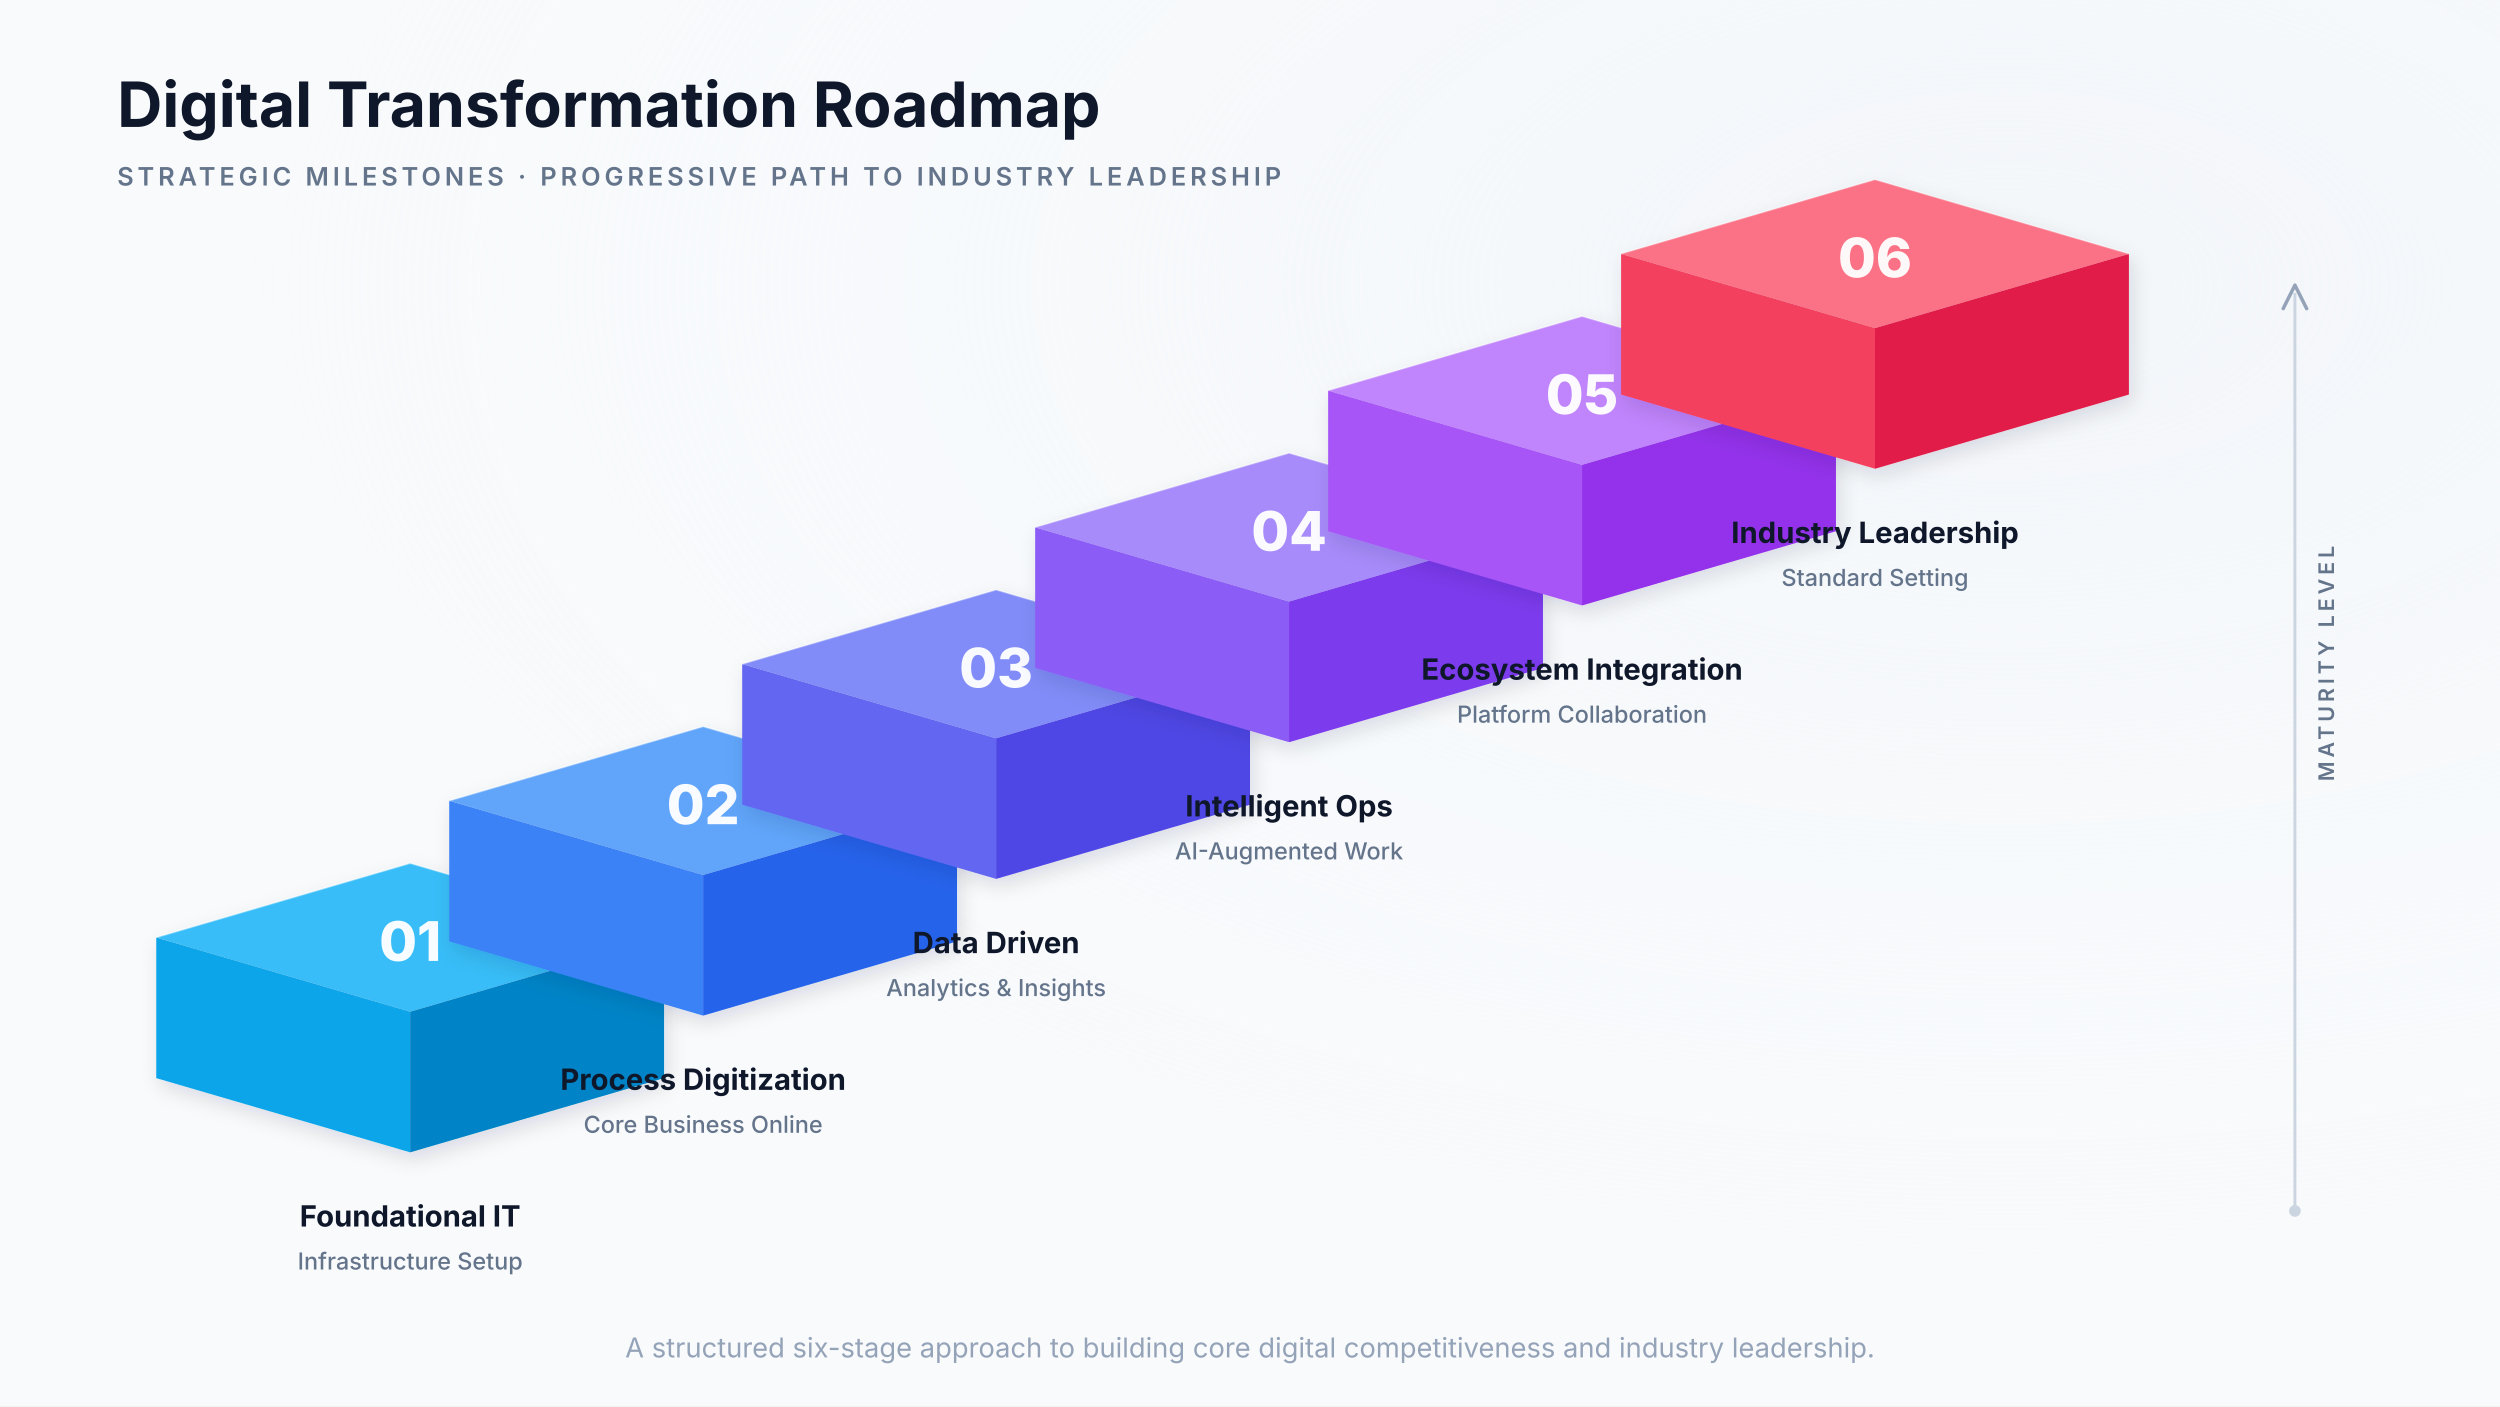
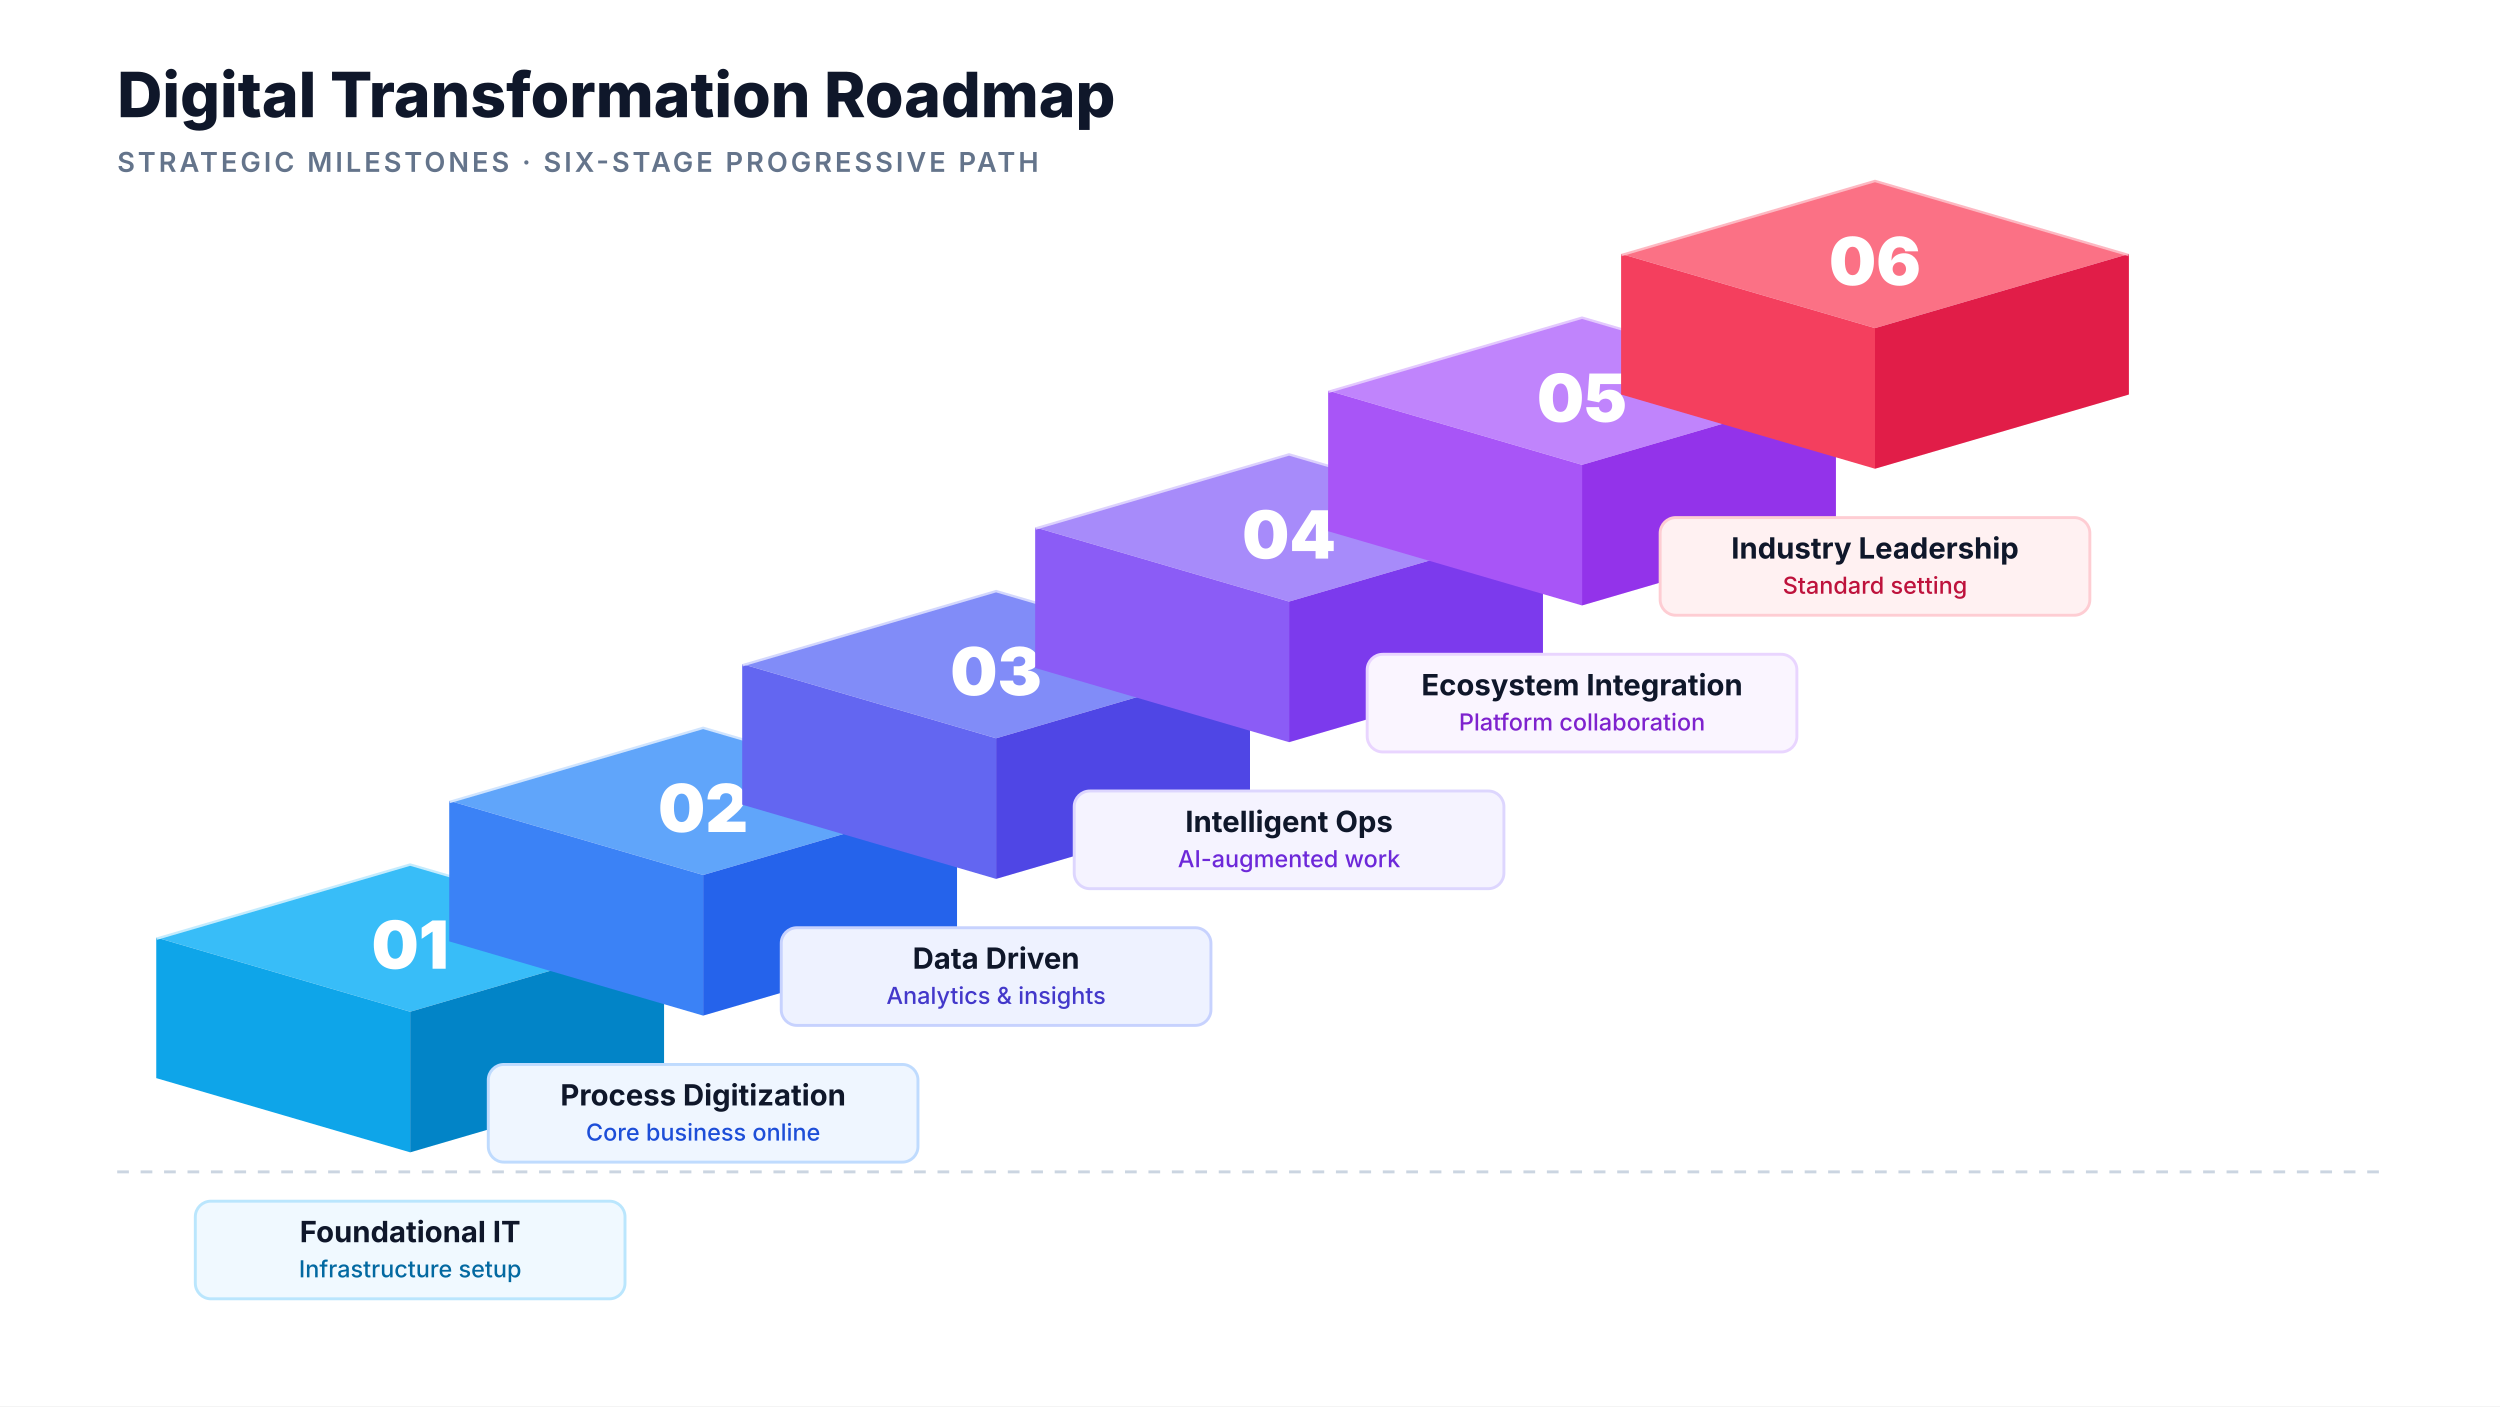
<svg xmlns="http://www.w3.org/2000/svg" viewBox="0 0 1280 720" width="1280" height="720">
-   <defs>
-     <filter id="stairShadow" x="-15%" y="-15%" width="130%" height="130%">
-       <feGaussianBlur in="SourceAlpha" stdDeviation="5" />
-       <feOffset dx="2" dy="4" result="offsetblur" />
-       <feFlood flood-color="#0F172A" flood-opacity="0.12" result="shadowColor" />
-       <feComposite in="shadowColor" in2="offsetblur" operator="in" result="shadow" />
-       <feMerge>
-         <feMergeNode in="shadow" />
-         <feMergeNode in="SourceGraphic" />
-       </feMerge>
-     </filter>
-     <radialGradient id="bgGlow" cx="80%" cy="20%" r="70%">
-       <stop offset="0%" stop-color="#F1F5F9" stop-opacity="0.8" />
-       <stop offset="100%" stop-color="#F8FAFC" stop-opacity="0" />
-     </radialGradient>
-   </defs>
-   <rect width="1280" height="720" fill="#F8FAFC" />
-   <rect width="1280" height="720" fill="url(#bgGlow)" />
-   <text x="60" y="65" font-family="-apple-system, BlinkMacSystemFont, 'Segoe UI', sans-serif" font-size="32" font-weight="700" fill="#0F172A">Digital Transformation Roadmap</text>
-   <text x="60" y="95" font-family="-apple-system, BlinkMacSystemFont, 'Segoe UI', sans-serif" font-size="13" font-weight="600" fill="#64748B" letter-spacing="2">STRATEGIC MILESTONES · PROGRESSIVE PATH TO INDUSTRY LEADERSHIP</text>
-   <g transform="translate(80, 480)" filter="url(#stairShadow)">
+   <rect width="1280" height="720" fill="#FFFFFF" />
+   <text x="60" y="60" font-family="-apple-system, BlinkMacSystemFont, 'Segoe UI', 'PingFang SC', 'Microsoft YaHei', sans-serif" font-size="32" font-weight="800" fill="#0F172A">
+     <tspan>Digital Transformation Roadmap</tspan>
+   </text>
+   <text x="60" y="88" font-family="-apple-system, BlinkMacSystemFont, 'Segoe UI', 'PingFang SC', 'Microsoft YaHei', sans-serif" font-size="14" font-weight="600" fill="#64748B" letter-spacing="1.5">
+     <tspan>STRATEGIC MILESTONES · SIX-STAGE PROGRESSIVE PATH</tspan>
+   </text>
+   <line x1="60" y1="600" x2="1220" y2="600" stroke="#CBD5E1" stroke-width="1.5" stroke-dasharray="6,6" />
+   <g id="stair-01" transform="translate(80, 480)">
    <polygon points="0,0 130,-38 260,0 130,38" fill="#38BDF8" />
    <polygon points="0,0 0,72 130,110 130,38" fill="#0EA5E9" />
    <polygon points="130,38 130,110 260,72 260,0" fill="#0284C7" />
-     <polyline points="0,0 130,-38 260,0" fill="none" stroke="#FFFFFF" stroke-width="0.8" stroke-opacity="0.4" />
-     <text x="130" y="12" text-anchor="middle" font-family="-apple-system, BlinkMacSystemFont, 'Segoe UI', sans-serif" font-size="28" font-weight="800" fill="#FFFFFF" fill-opacity="0.95">01</text>
+     <polyline points="0,0 130,-38 260,0" fill="none" stroke="#FFFFFF" stroke-width="2.5" stroke-opacity="0.7" />
+     <text x="130" y="16" text-anchor="middle" font-family="-apple-system, BlinkMacSystemFont, 'Segoe UI', 'PingFang SC', 'Microsoft YaHei', sans-serif" font-size="34" font-weight="900" fill="#FFFFFF">
+       <tspan>01</tspan>
+     </text>
  </g>
-   <text x="210" y="628" text-anchor="middle" font-family="-apple-system, BlinkMacSystemFont, 'Segoe UI', sans-serif" font-size="15" font-weight="700" fill="#0F172A">Foundational IT</text>
-   <text x="210" y="650" text-anchor="middle" font-family="-apple-system, BlinkMacSystemFont, 'Segoe UI', sans-serif" font-size="12" font-weight="500" fill="#64748B">Infrastructure Setup</text>
-   <g transform="translate(230, 410)" filter="url(#stairShadow)">
+   <g id="label-01">
+     <rect x="100" y="615" width="220" height="50" rx="8" fill="#F0F9FF" stroke="#BAE6FD" stroke-width="1.5" />
+     <text x="210" y="636" text-anchor="middle" font-family="-apple-system, BlinkMacSystemFont, 'Segoe UI', 'PingFang SC', 'Microsoft YaHei', sans-serif" font-size="15" font-weight="700" fill="#0F172A">
+       <tspan>Foundational IT</tspan>
+     </text>
+     <text x="210" y="654" text-anchor="middle" font-family="-apple-system, BlinkMacSystemFont, 'Segoe UI', 'PingFang SC', 'Microsoft YaHei', sans-serif" font-size="12" font-weight="500" fill="#0369A1">
+       <tspan>Infrastructure setup</tspan>
+     </text>
+   </g>
+   <g id="stair-02" transform="translate(230, 410)">
    <polygon points="0,0 130,-38 260,0 130,38" fill="#60A5FA" />
    <polygon points="0,0 0,72 130,110 130,38" fill="#3B82F6" />
    <polygon points="130,38 130,110 260,72 260,0" fill="#2563EB" />
-     <polyline points="0,0 130,-38 260,0" fill="none" stroke="#FFFFFF" stroke-width="0.8" stroke-opacity="0.4" />
-     <text x="130" y="12" text-anchor="middle" font-family="-apple-system, BlinkMacSystemFont, 'Segoe UI', sans-serif" font-size="28" font-weight="800" fill="#FFFFFF" fill-opacity="0.95">02</text>
+     <polyline points="0,0 130,-38 260,0" fill="none" stroke="#FFFFFF" stroke-width="2.5" stroke-opacity="0.7" />
+     <text x="130" y="16" text-anchor="middle" font-family="-apple-system, BlinkMacSystemFont, 'Segoe UI', 'PingFang SC', 'Microsoft YaHei', sans-serif" font-size="34" font-weight="900" fill="#FFFFFF">
+       <tspan>02</tspan>
+     </text>
  </g>
-   <text x="360" y="558" text-anchor="middle" font-family="-apple-system, BlinkMacSystemFont, 'Segoe UI', sans-serif" font-size="15" font-weight="700" fill="#0F172A">Process Digitization</text>
-   <text x="360" y="580" text-anchor="middle" font-family="-apple-system, BlinkMacSystemFont, 'Segoe UI', sans-serif" font-size="12" font-weight="500" fill="#64748B">Core Business Online</text>
-   <g transform="translate(380, 340)" filter="url(#stairShadow)">
+   <g id="label-02">
+     <rect x="250" y="545" width="220" height="50" rx="8" fill="#EFF6FF" stroke="#BFDBFE" stroke-width="1.5" />
+     <text x="360" y="566" text-anchor="middle" font-family="-apple-system, BlinkMacSystemFont, 'Segoe UI', 'PingFang SC', 'Microsoft YaHei', sans-serif" font-size="15" font-weight="700" fill="#0F172A">
+       <tspan>Process Digitization</tspan>
+     </text>
+     <text x="360" y="584" text-anchor="middle" font-family="-apple-system, BlinkMacSystemFont, 'Segoe UI', 'PingFang SC', 'Microsoft YaHei', sans-serif" font-size="12" font-weight="500" fill="#1D4ED8">
+       <tspan>Core business online</tspan>
+     </text>
+   </g>
+   <g id="stair-03" transform="translate(380, 340)">
    <polygon points="0,0 130,-38 260,0 130,38" fill="#818CF8" />
    <polygon points="0,0 0,72 130,110 130,38" fill="#6366F1" />
    <polygon points="130,38 130,110 260,72 260,0" fill="#4F46E5" />
-     <polyline points="0,0 130,-38 260,0" fill="none" stroke="#FFFFFF" stroke-width="0.8" stroke-opacity="0.35" />
-     <text x="130" y="12" text-anchor="middle" font-family="-apple-system, BlinkMacSystemFont, 'Segoe UI', sans-serif" font-size="28" font-weight="800" fill="#FFFFFF" fill-opacity="0.95">03</text>
+     <polyline points="0,0 130,-38 260,0" fill="none" stroke="#FFFFFF" stroke-width="2.5" stroke-opacity="0.65" />
+     <text x="130" y="16" text-anchor="middle" font-family="-apple-system, BlinkMacSystemFont, 'Segoe UI', 'PingFang SC', 'Microsoft YaHei', sans-serif" font-size="34" font-weight="900" fill="#FFFFFF">
+       <tspan>03</tspan>
+     </text>
  </g>
-   <text x="510" y="488" text-anchor="middle" font-family="-apple-system, BlinkMacSystemFont, 'Segoe UI', sans-serif" font-size="15" font-weight="700" fill="#0F172A">Data Driven</text>
-   <text x="510" y="510" text-anchor="middle" font-family="-apple-system, BlinkMacSystemFont, 'Segoe UI', sans-serif" font-size="12" font-weight="500" fill="#64748B">Analytics &amp; Insights</text>
-   <g transform="translate(530, 270)" filter="url(#stairShadow)">
+   <g id="label-03">
+     <rect x="400" y="475" width="220" height="50" rx="8" fill="#EEF2FF" stroke="#C7D2FE" stroke-width="1.5" />
+     <text x="510" y="496" text-anchor="middle" font-family="-apple-system, BlinkMacSystemFont, 'Segoe UI', 'PingFang SC', 'Microsoft YaHei', sans-serif" font-size="15" font-weight="700" fill="#0F172A">
+       <tspan>Data Driven</tspan>
+     </text>
+     <text x="510" y="514" text-anchor="middle" font-family="-apple-system, BlinkMacSystemFont, 'Segoe UI', 'PingFang SC', 'Microsoft YaHei', sans-serif" font-size="12" font-weight="500" fill="#4338CA">
+       <tspan>Analytics &amp; insights</tspan>
+     </text>
+   </g>
+   <g id="stair-04" transform="translate(530, 270)">
    <polygon points="0,0 130,-38 260,0 130,38" fill="#A78BFA" />
    <polygon points="0,0 0,72 130,110 130,38" fill="#8B5CF6" />
    <polygon points="130,38 130,110 260,72 260,0" fill="#7C3AED" />
-     <polyline points="0,0 130,-38 260,0" fill="none" stroke="#FFFFFF" stroke-width="0.8" stroke-opacity="0.3" />
-     <text x="130" y="12" text-anchor="middle" font-family="-apple-system, BlinkMacSystemFont, 'Segoe UI', sans-serif" font-size="28" font-weight="800" fill="#FFFFFF" fill-opacity="0.95">04</text>
+     <polyline points="0,0 130,-38 260,0" fill="none" stroke="#FFFFFF" stroke-width="2.5" stroke-opacity="0.6" />
+     <text x="130" y="16" text-anchor="middle" font-family="-apple-system, BlinkMacSystemFont, 'Segoe UI', 'PingFang SC', 'Microsoft YaHei', sans-serif" font-size="34" font-weight="900" fill="#FFFFFF">
+       <tspan>04</tspan>
+     </text>
  </g>
-   <text x="660" y="418" text-anchor="middle" font-family="-apple-system, BlinkMacSystemFont, 'Segoe UI', sans-serif" font-size="15" font-weight="700" fill="#0F172A">Intelligent Ops</text>
-   <text x="660" y="440" text-anchor="middle" font-family="-apple-system, BlinkMacSystemFont, 'Segoe UI', sans-serif" font-size="12" font-weight="500" fill="#64748B">AI-Augmented Work</text>
-   <g transform="translate(680, 200)" filter="url(#stairShadow)">
+   <g id="label-04">
+     <rect x="550" y="405" width="220" height="50" rx="8" fill="#F5F3FF" stroke="#DDD6FE" stroke-width="1.5" />
+     <text x="660" y="426" text-anchor="middle" font-family="-apple-system, BlinkMacSystemFont, 'Segoe UI', 'PingFang SC', 'Microsoft YaHei', sans-serif" font-size="15" font-weight="700" fill="#0F172A">
+       <tspan>Intelligent Ops</tspan>
+     </text>
+     <text x="660" y="444" text-anchor="middle" font-family="-apple-system, BlinkMacSystemFont, 'Segoe UI', 'PingFang SC', 'Microsoft YaHei', sans-serif" font-size="12" font-weight="500" fill="#6D28D9">
+       <tspan>AI-augmented work</tspan>
+     </text>
+   </g>
+   <g id="stair-05" transform="translate(680, 200)">
    <polygon points="0,0 130,-38 260,0 130,38" fill="#C084FC" />
    <polygon points="0,0 0,72 130,110 130,38" fill="#A855F7" />
    <polygon points="130,38 130,110 260,72 260,0" fill="#9333EA" />
-     <polyline points="0,0 130,-38 260,0" fill="none" stroke="#FFFFFF" stroke-width="0.8" stroke-opacity="0.28" />
-     <text x="130" y="12" text-anchor="middle" font-family="-apple-system, BlinkMacSystemFont, 'Segoe UI', sans-serif" font-size="28" font-weight="800" fill="#FFFFFF" fill-opacity="0.95">05</text>
+     <polyline points="0,0 130,-38 260,0" fill="none" stroke="#FFFFFF" stroke-width="2.5" stroke-opacity="0.55" />
+     <text x="130" y="16" text-anchor="middle" font-family="-apple-system, BlinkMacSystemFont, 'Segoe UI', 'PingFang SC', 'Microsoft YaHei', sans-serif" font-size="34" font-weight="900" fill="#FFFFFF">
+       <tspan>05</tspan>
+     </text>
  </g>
-   <text x="810" y="348" text-anchor="middle" font-family="-apple-system, BlinkMacSystemFont, 'Segoe UI', sans-serif" font-size="15" font-weight="700" fill="#0F172A">Ecosystem Integration</text>
-   <text x="810" y="370" text-anchor="middle" font-family="-apple-system, BlinkMacSystemFont, 'Segoe UI', sans-serif" font-size="12" font-weight="500" fill="#64748B">Platform Collaboration</text>
-   <g transform="translate(830, 130)" filter="url(#stairShadow)">
+   <g id="label-05">
+     <rect x="700" y="335" width="220" height="50" rx="8" fill="#FAF5FF" stroke="#E9D5FF" stroke-width="1.5" />
+     <text x="810" y="356" text-anchor="middle" font-family="-apple-system, BlinkMacSystemFont, 'Segoe UI', 'PingFang SC', 'Microsoft YaHei', sans-serif" font-size="15" font-weight="700" fill="#0F172A">
+       <tspan>Ecosystem Integration</tspan>
+     </text>
+     <text x="810" y="374" text-anchor="middle" font-family="-apple-system, BlinkMacSystemFont, 'Segoe UI', 'PingFang SC', 'Microsoft YaHei', sans-serif" font-size="12" font-weight="500" fill="#7E22CE">
+       <tspan>Platform collaboration</tspan>
+     </text>
+   </g>
+   <g id="stair-06" transform="translate(830, 130)">
    <polygon points="0,0 130,-38 260,0 130,38" fill="#FB7185" />
    <polygon points="0,0 0,72 130,110 130,38" fill="#F43F5E" />
    <polygon points="130,38 130,110 260,72 260,0" fill="#E11D48" />
-     <polyline points="0,0 130,-38 260,0" fill="none" stroke="#FFFFFF" stroke-width="0.8" stroke-opacity="0.25" />
-     <text x="130" y="12" text-anchor="middle" font-family="-apple-system, BlinkMacSystemFont, 'Segoe UI', sans-serif" font-size="28" font-weight="800" fill="#FFFFFF" fill-opacity="0.95">06</text>
+     <polyline points="0,0 130,-38 260,0" fill="none" stroke="#FFFFFF" stroke-width="2.5" stroke-opacity="0.5" />
+     <text x="130" y="16" text-anchor="middle" font-family="-apple-system, BlinkMacSystemFont, 'Segoe UI', 'PingFang SC', 'Microsoft YaHei', sans-serif" font-size="34" font-weight="900" fill="#FFFFFF">
+       <tspan>06</tspan>
+     </text>
  </g>
-   <text x="960" y="278" text-anchor="middle" font-family="-apple-system, BlinkMacSystemFont, 'Segoe UI', sans-serif" font-size="15" font-weight="700" fill="#0F172A">Industry Leadership</text>
-   <text x="960" y="300" text-anchor="middle" font-family="-apple-system, BlinkMacSystemFont, 'Segoe UI', sans-serif" font-size="12" font-weight="500" fill="#64748B">Standard Setting</text>
-   <g transform="translate(1175, 130)">
-     <line x1="0" y1="490" x2="0" y2="20" stroke="#CBD5E1" stroke-width="1.5" />
-     <polyline points="-6,28 0,16 6,28" fill="none" stroke="#94A3B8" stroke-width="1.8" stroke-linecap="round" stroke-linejoin="round" />
-     <circle cx="0" cy="490" r="3" fill="#CBD5E1" />
-     <text x="20" y="270" font-family="-apple-system, BlinkMacSystemFont, 'Segoe UI', sans-serif" font-size="11" font-weight="600" fill="#64748B" letter-spacing="2" transform="rotate(-90 20 270)">MATURITY LEVEL</text>
+   <g id="label-06">
+     <rect x="850" y="265" width="220" height="50" rx="8" fill="#FFF1F2" stroke="#FECDD3" stroke-width="1.5" />
+     <text x="960" y="286" text-anchor="middle" font-family="-apple-system, BlinkMacSystemFont, 'Segoe UI', 'PingFang SC', 'Microsoft YaHei', sans-serif" font-size="15" font-weight="700" fill="#0F172A">
+       <tspan>Industry Leadership</tspan>
+     </text>
+     <text x="960" y="304" text-anchor="middle" font-family="-apple-system, BlinkMacSystemFont, 'Segoe UI', 'PingFang SC', 'Microsoft YaHei', sans-serif" font-size="12" font-weight="500" fill="#BE123C">
+       <tspan>Standard setting</tspan>
+     </text>
  </g>
-   <text x="640" y="695" text-anchor="middle" font-family="-apple-system, BlinkMacSystemFont, 'Segoe UI', sans-serif" font-size="14" fill="#94A3B8">A structured six-stage approach to building core digital competitiveness and industry leadership.</text>
</svg>
